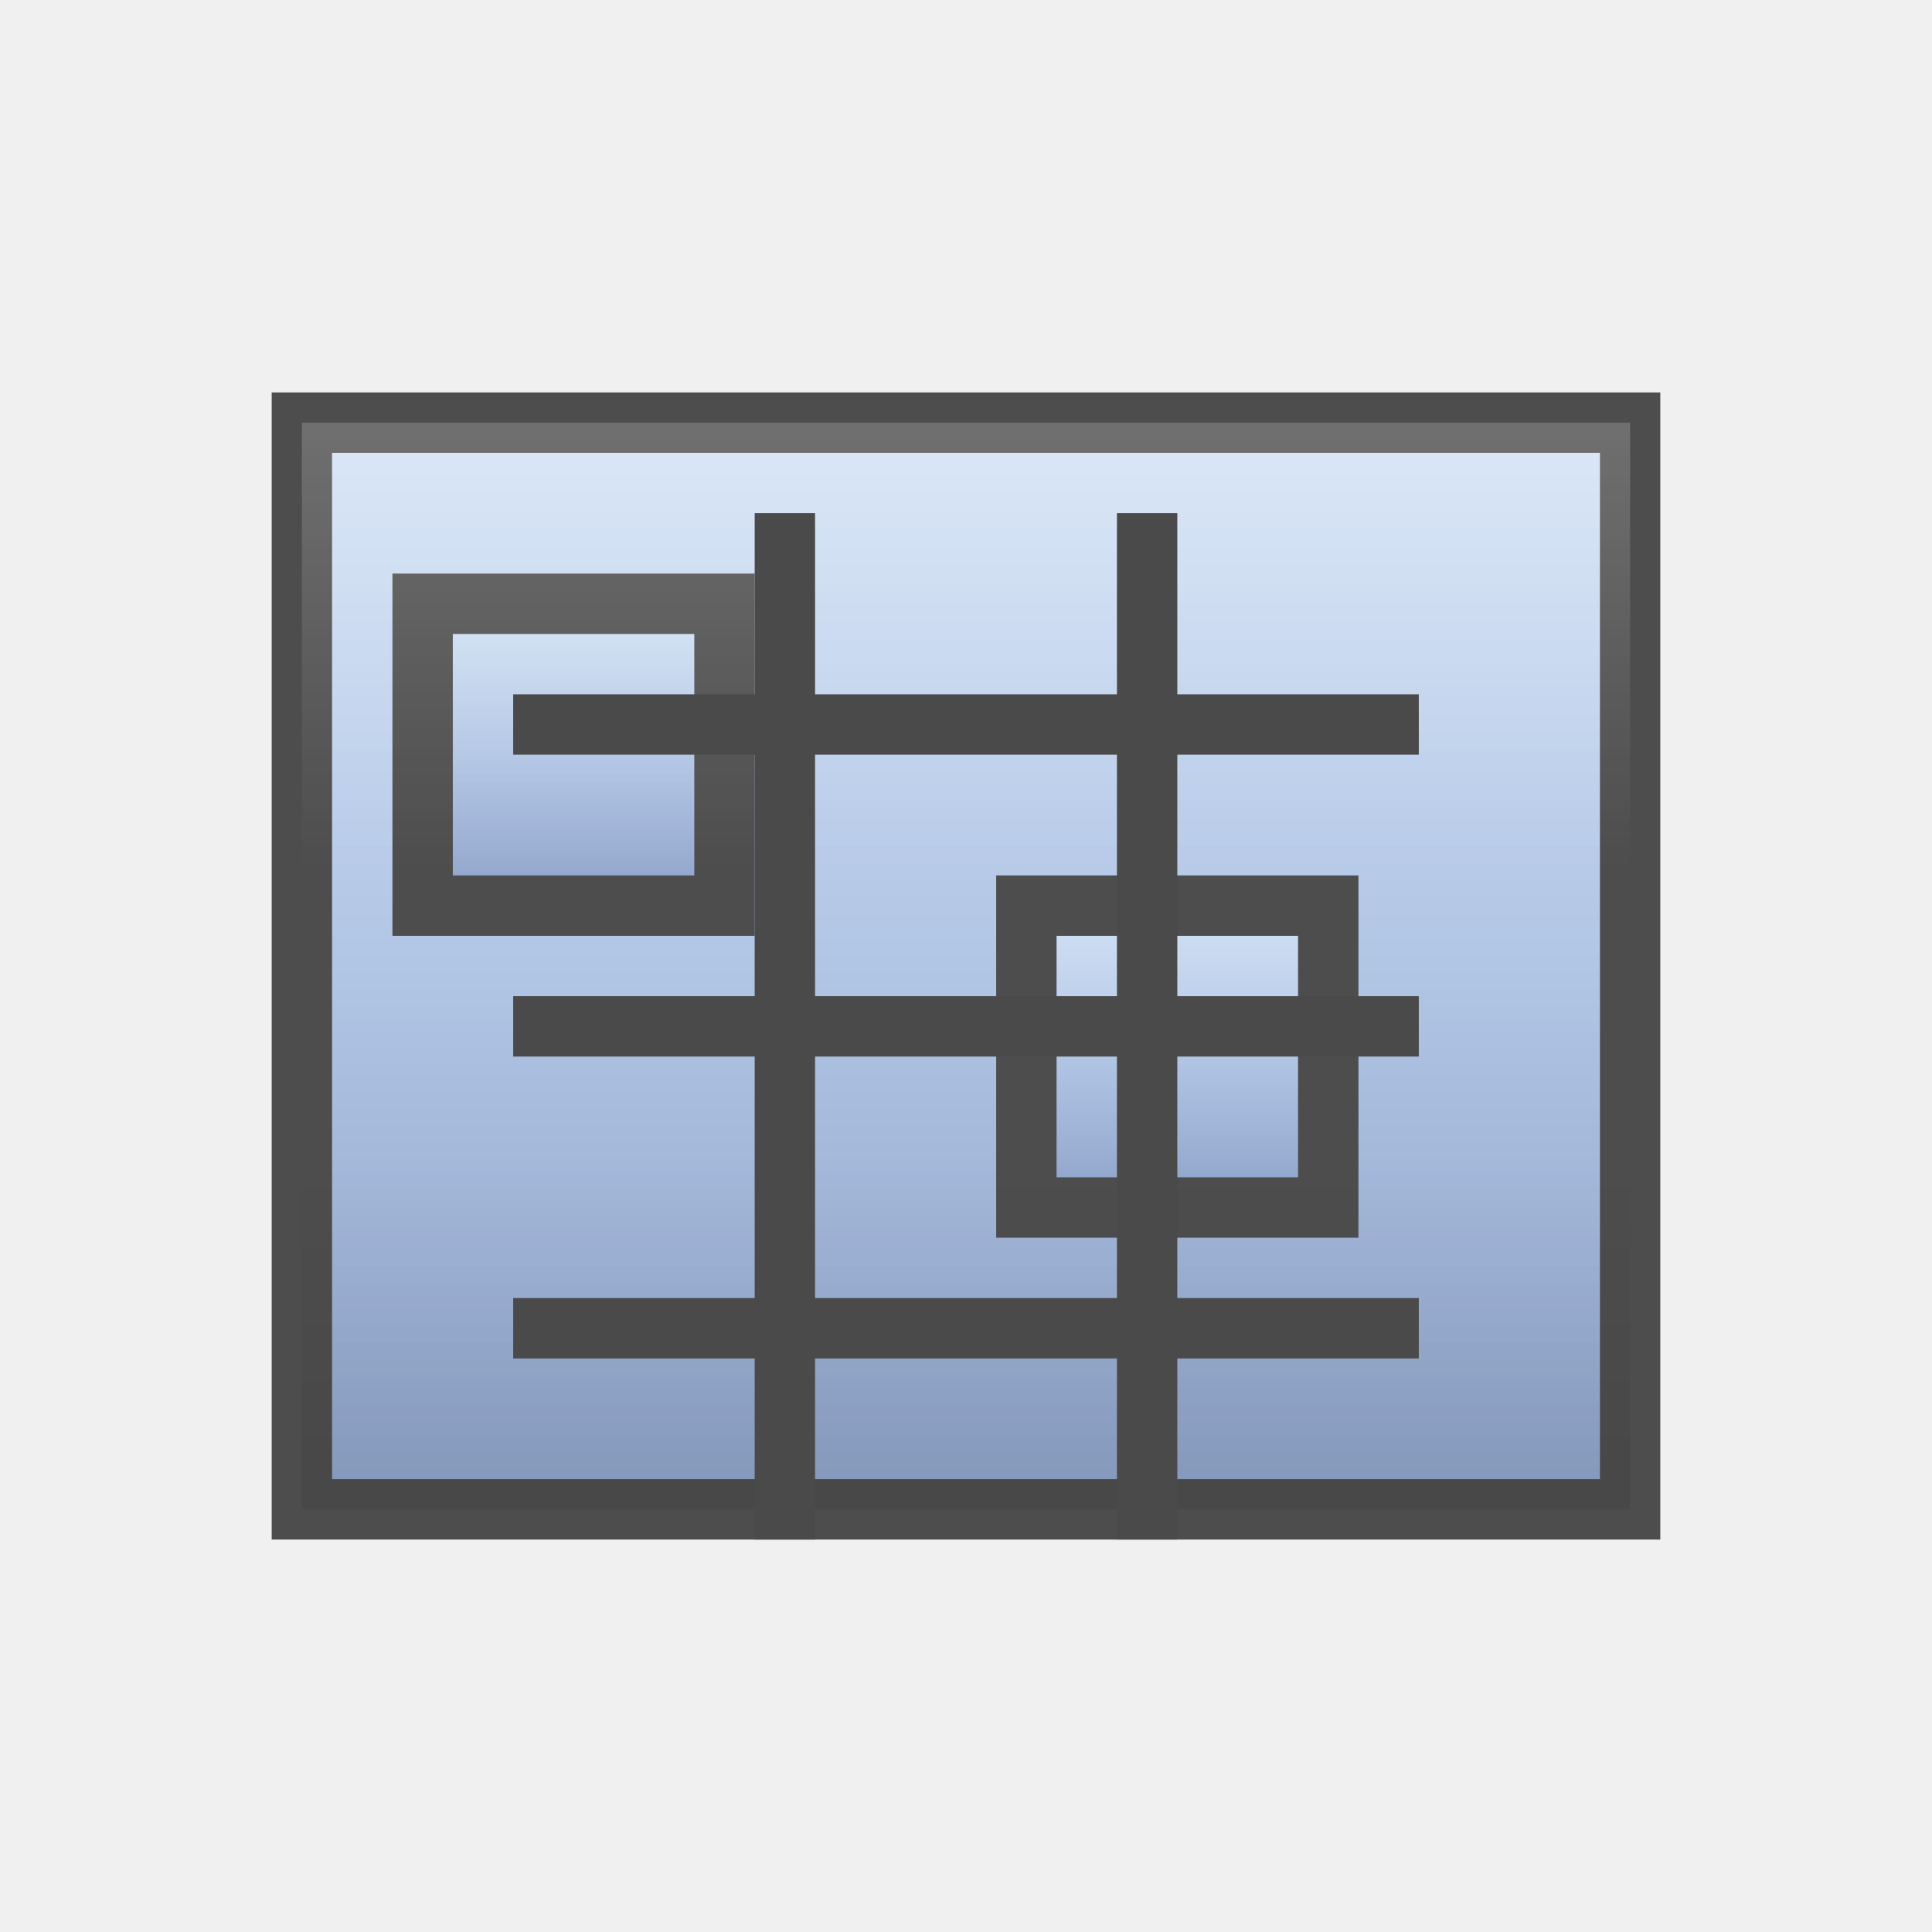
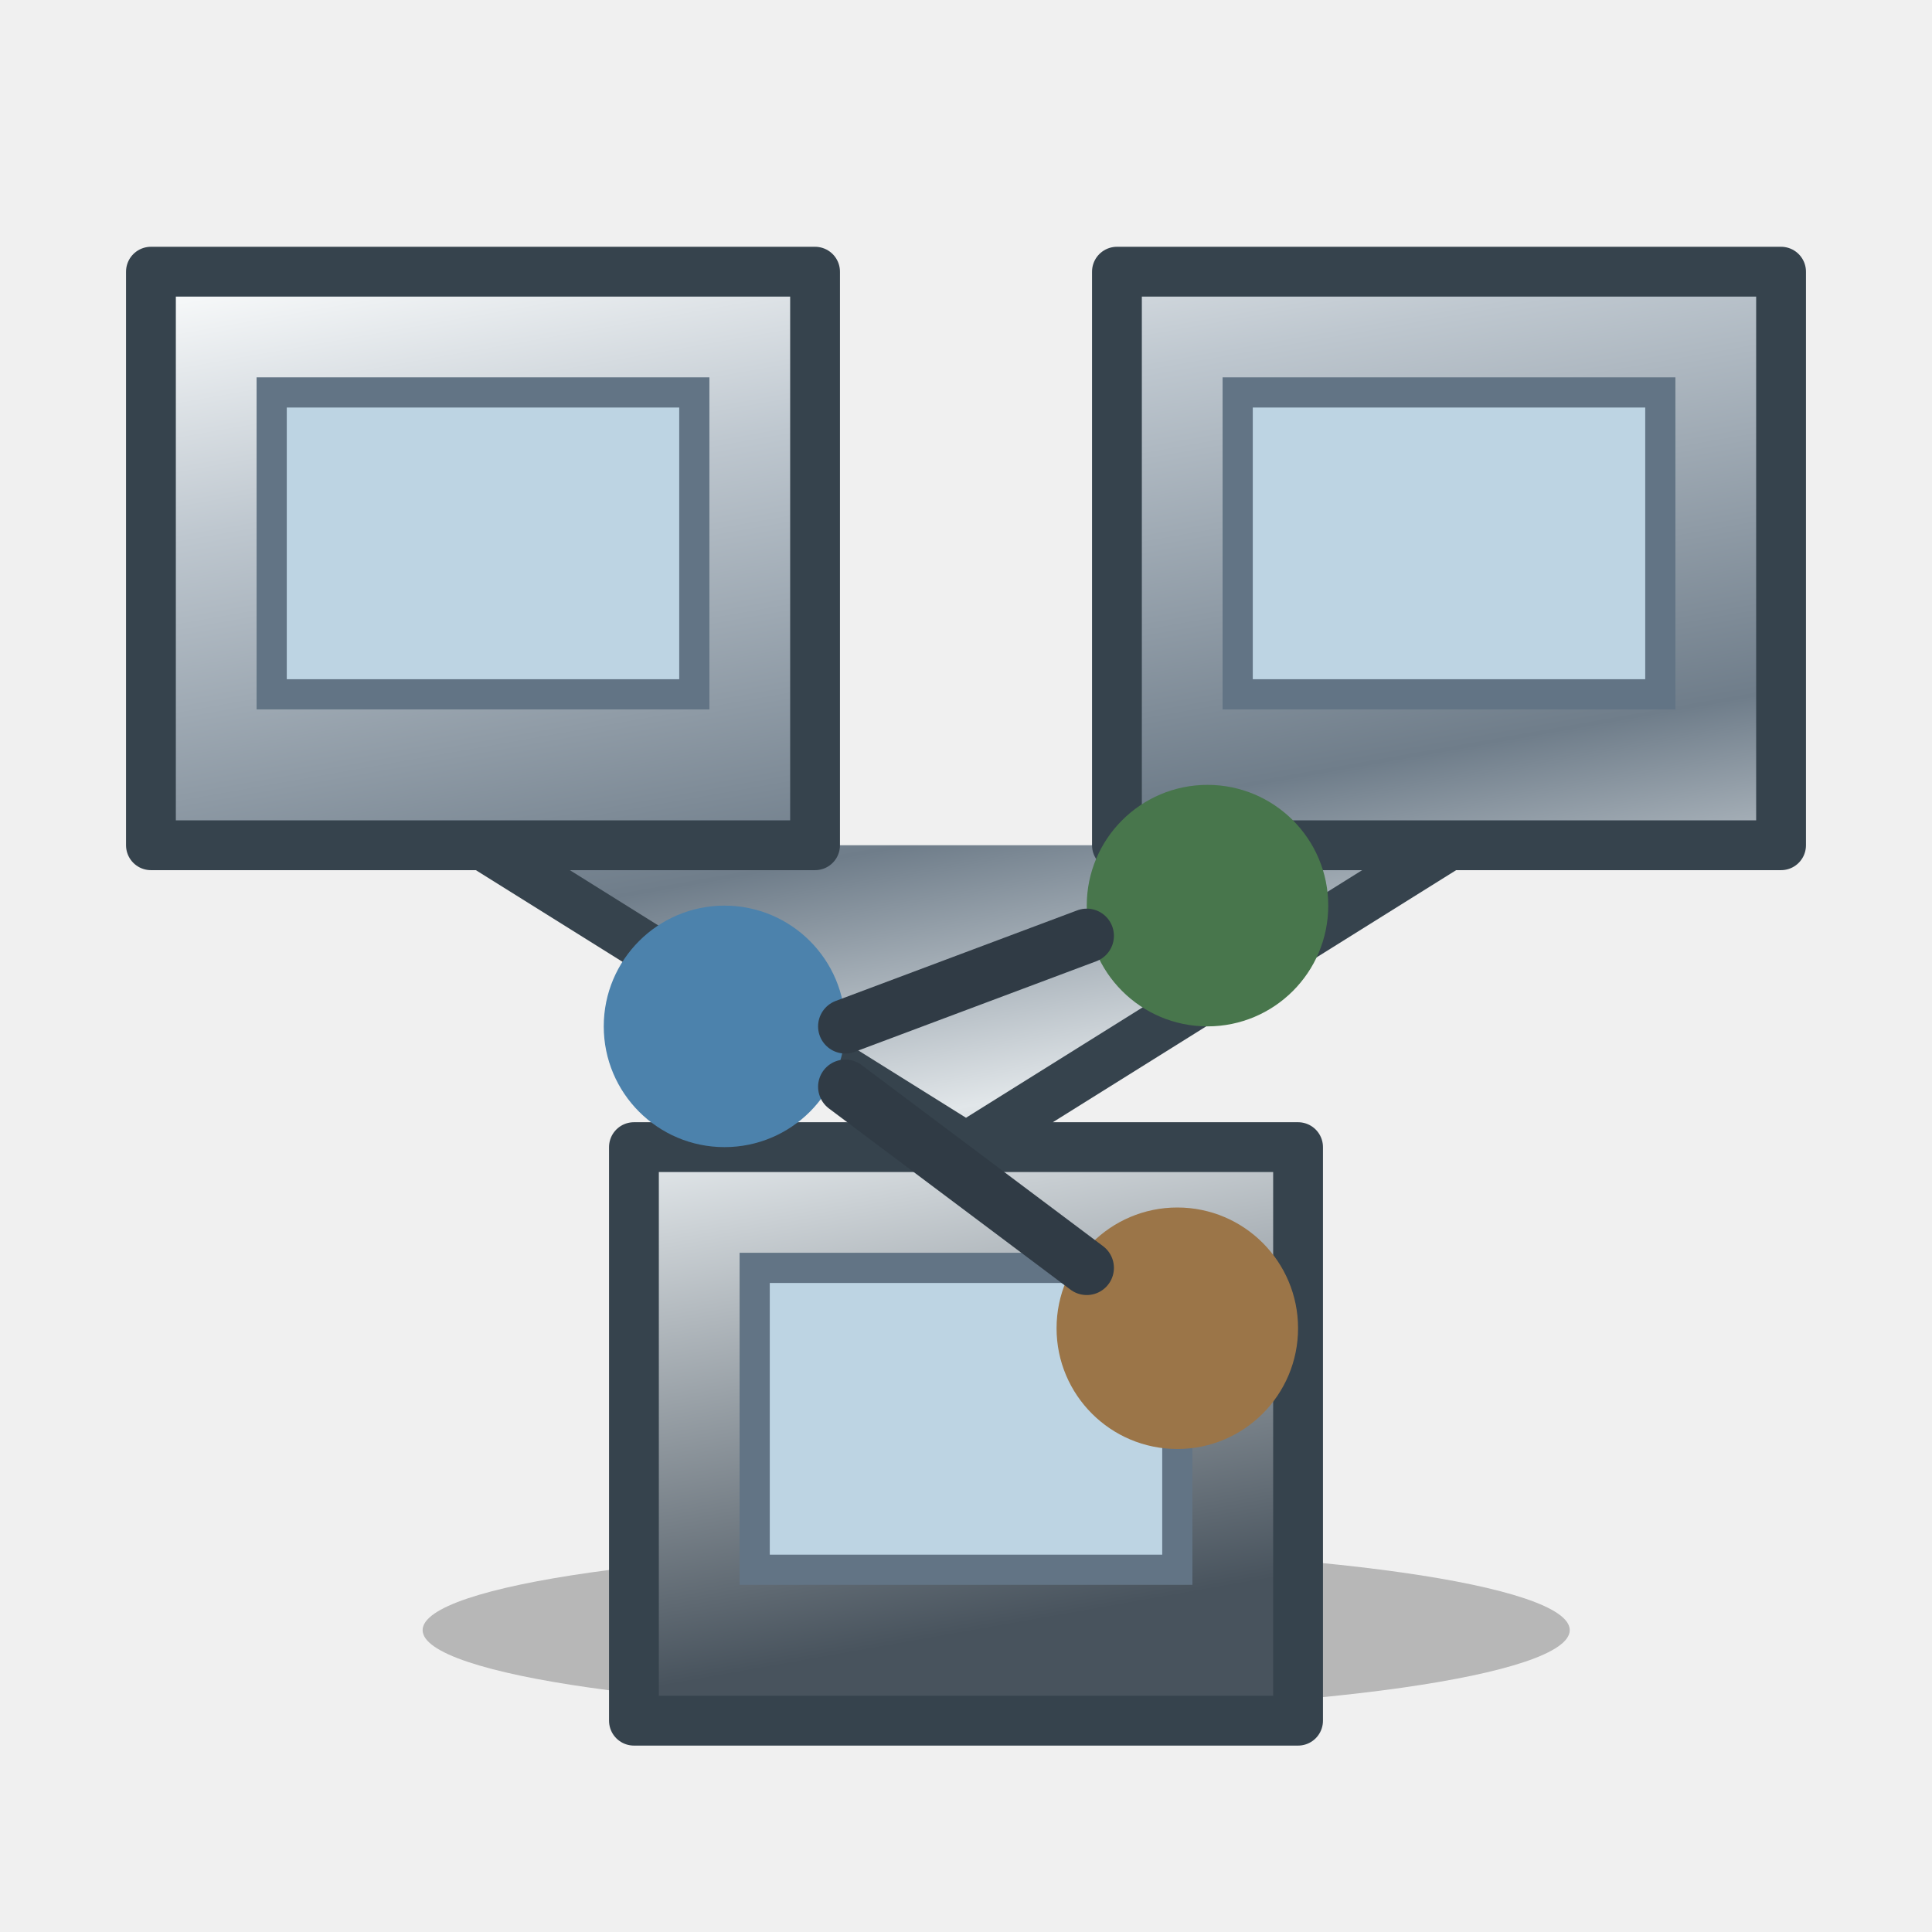
- <svg xmlns="http://www.w3.org/2000/svg" width="32" height="32" viewBox="0 0 32 32" shape-rendering="geometricPrecision">
+ <svg xmlns="http://www.w3.org/2000/svg" width="32" height="32" viewBox="0 0 64 64" shape-rendering="geometricPrecision">
  <defs>
-     <linearGradient id="g-body" x1="0" y1="0" x2="0" y2="1">
-       <stop offset="0" stop-color="#d3e2f5" />
-       <stop offset="0.5" stop-color="#b1c5e5" />
-       <stop offset="1" stop-color="#8da2c8" />
+     <linearGradient id="body" x1="0.08" y1="0" x2="0.92" y2="1">
+       <stop offset="0" stop-color="#d9efff" />
+       <stop offset="0.42" stop-color="#75b9ec" />
+       <stop offset="1" stop-color="#173e75" />
    </linearGradient>
-     <linearGradient id="g-soft" x1="0" y1="0" x2="0" y2="1">
-       <stop offset="0" stop-color="#e2ebf8" />
-       <stop offset="1" stop-color="#b0bfd8" />
+     <linearGradient id="paper" x1="0" y1="0" x2="0.75" y2="1">
+       <stop offset="0" stop-color="#ffffff" />
+       <stop offset="0.66" stop-color="#f4f3ed" />
+       <stop offset="1" stop-color="#bdc3c9" />
    </linearGradient>
-     <linearGradient id="g-hi" x1="0" y1="0" x2="0" y2="1">
-       <stop offset="0" stop-color="#ffffff" stop-opacity="0.38" />
-       <stop offset="0.45" stop-color="#ffffff" stop-opacity="0" />
+     <linearGradient id="metal" x1="0" y1="0" x2="0.2" y2="1">
+       <stop offset="0" stop-color="#fdfefe" />
+       <stop offset="0.18" stop-color="#bec7cf" />
+       <stop offset="0.47" stop-color="#6f7d8a" />
+       <stop offset="0.65" stop-color="#e1e6e9" />
+       <stop offset="1" stop-color="#48535d" />
    </linearGradient>
-     <linearGradient id="g-sh" x1="0" y1="0" x2="0" y2="1">
-       <stop offset="0.6" stop-color="#000000" stop-opacity="0" />
-       <stop offset="1" stop-color="#000000" stop-opacity="0.16" />
+     <radialGradient id="lens" cx="0.3" cy="0.22" r="0.78">
+       <stop offset="0" stop-color="#e8f7ff" stop-opacity="0.92" />
+       <stop offset="0.48" stop-color="#72b2dc" stop-opacity="0.74" />
+       <stop offset="1" stop-color="#234c6d" stop-opacity="0.92" />
+     </radialGradient>
+     <linearGradient id="leather" x1="0" y1="0" x2="1" y2="1">
+       <stop offset="0" stop-color="#c39a69" />
+       <stop offset="0.52" stop-color="#87603f" />
+       <stop offset="1" stop-color="#4b3024" />
    </linearGradient>
-     <clipPath id="cp-body">
-       <path d="M5 7h22v18H5z" />
-       <rect x="7" y="10" width="5" height="5" />
-       <rect x="17" y="15" width="5" height="5" />
-     </clipPath>
  </defs>
-   <path d="M5 7h22v18H5z" fill="url(#g-body)" stroke="#4d4d4d" stroke-width="1" />
-   <rect x="7" y="10" width="5" height="5" fill="url(#g-body)" stroke="#4d4d4d" stroke-width="1" />
-   <rect x="17" y="15" width="5" height="5" fill="url(#g-body)" stroke="#4d4d4d" stroke-width="1" />
-   <g clip-path="url(#cp-body)">
-     <rect x="0" y="0" width="32" height="32" fill="url(#g-hi)" />
-     <rect x="0" y="0" width="32" height="32" fill="url(#g-sh)" />
-     <rect x="1" y="0" width="30" height="1" fill="#ffffff" fill-opacity="0.55" />
-   </g>
-   <path d="M9 12h14M9 17h14M9 22h14" fill="none" stroke="#4a4a4a" stroke-width="1" stroke-linecap="square" />
-   <path d="M13 9v16M19 9v16" fill="none" stroke="#4a4a4a" stroke-width="1" stroke-linecap="square" />
+   <ellipse cx="33" cy="54" rx="19" ry="2.7" fill="#000000" fill-opacity="0.24" />
+   <path d="M5 9h22v19H5zM37 9h22v19H37zM21 38h22v19H21zM16 28l16 10 16-10" fill="url(#metal)" stroke="#36434d" stroke-width="1.65" stroke-linejoin="round" />
+   <path d="M9 13h14v10H9zM41 13h14v10H41zM25 42h14v10H25z" fill="#bdd4e3" stroke="#627485" stroke-width="1" />
+   <circle cx="24" cy="34" r="4" fill="#4c82ac" />
+   <circle cx="40" cy="30" r="4" fill="#48764c" />
+   <circle cx="39" cy="44" r="4" fill="#9b7548" />
+   <path d="M28 34l8-3M28 36l8 6" fill="none" stroke="#303b45" stroke-width="1.8" stroke-linecap="round" stroke-linejoin="round" />
</svg>
